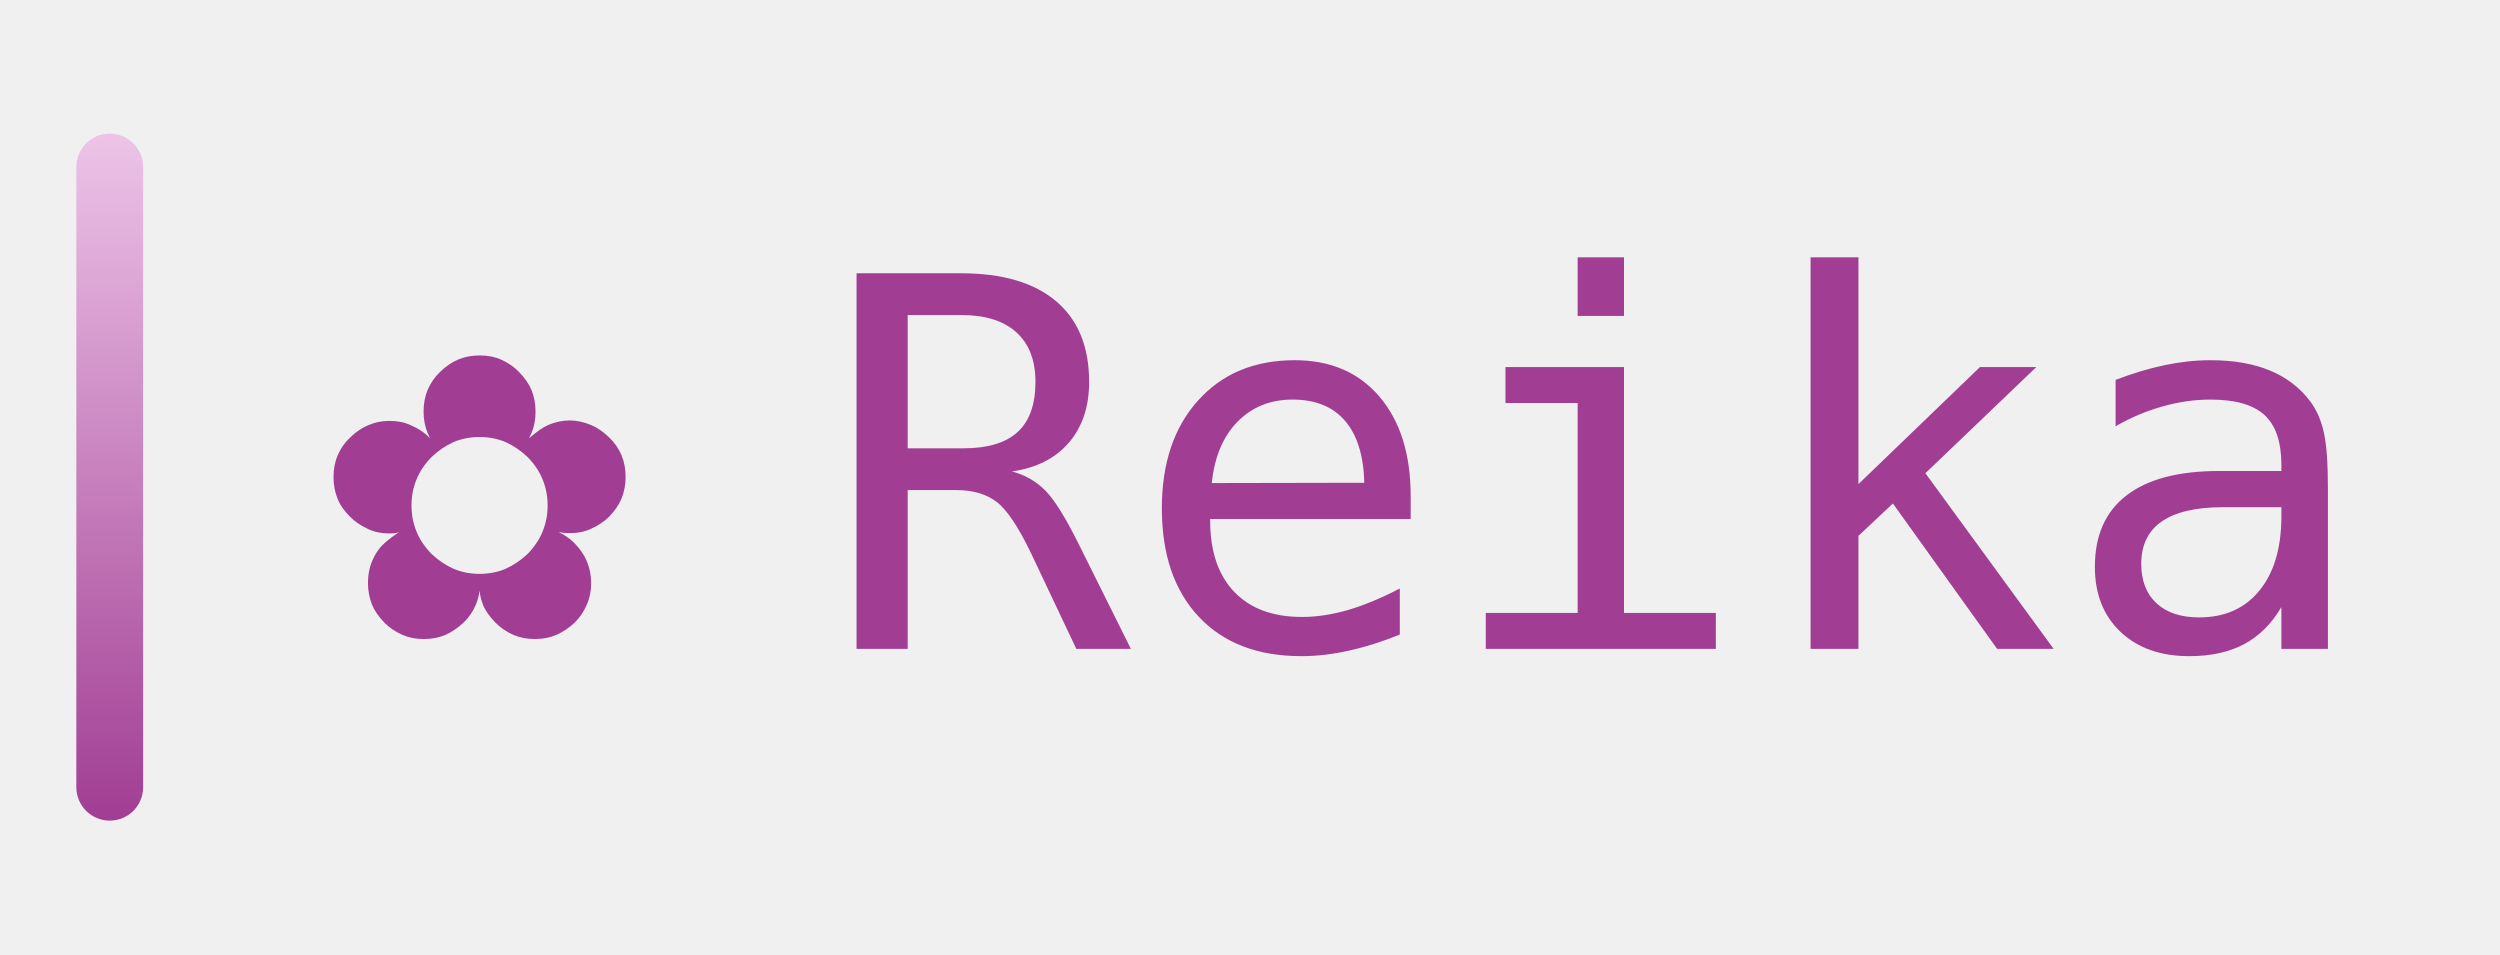
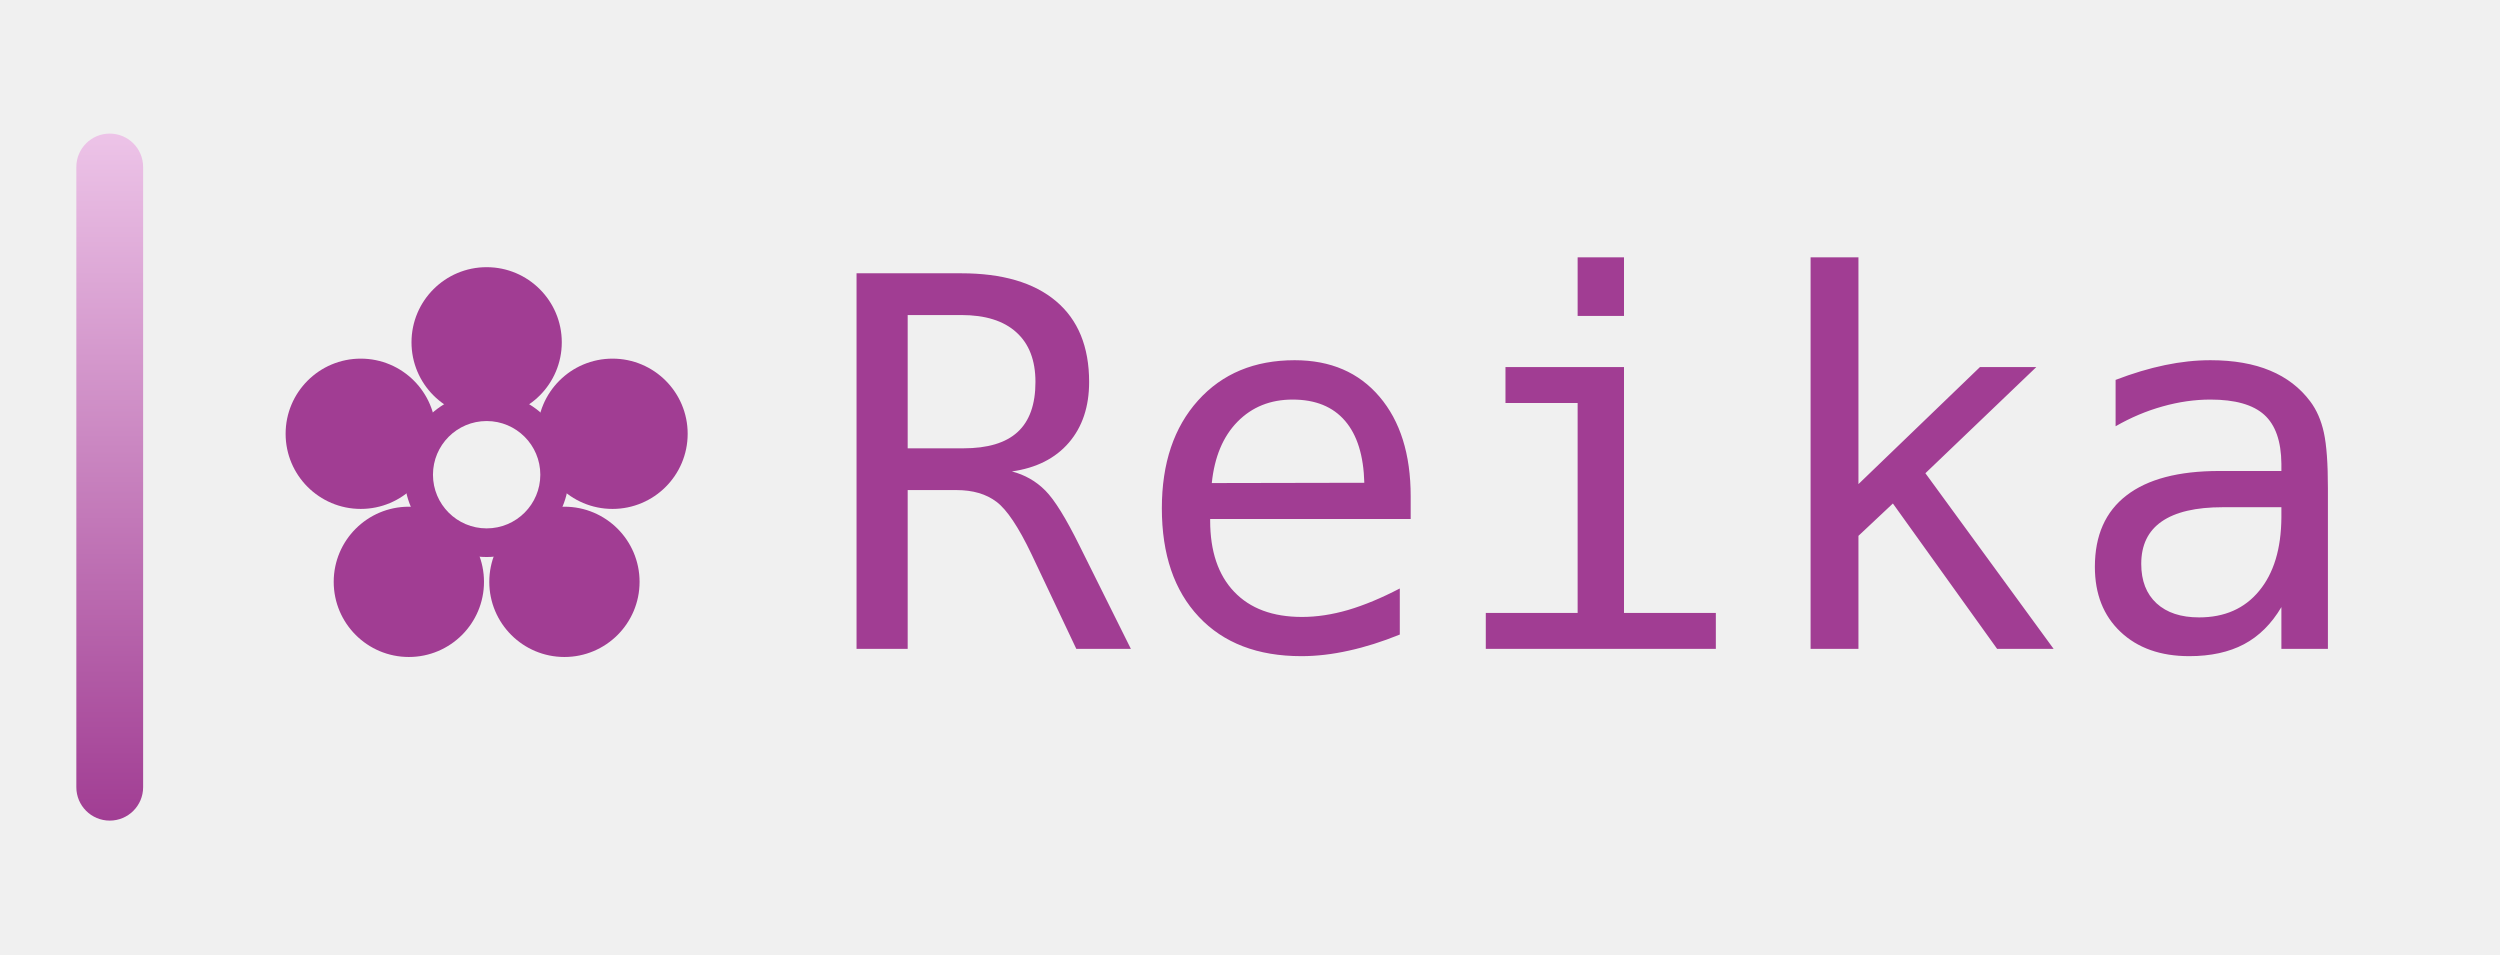
<svg xmlns="http://www.w3.org/2000/svg" width="262" height="100" viewBox="0 0 262 100" role="img" aria-labelledby="t">
  <defs>
    <linearGradient id="ramp" x1="0" y1="0" x2="0" y2="1">
      <stop offset="0" stop-color="#edc4e8" />
      <stop offset="1" stop-color="#a13d93" />
    </linearGradient>
  </defs>
  <rect x="8" y="14" width="7" height="72" rx="3.5" fill="url(#ramp)" />
-   <text x="34" y="67" fill="#a13d93" font-family="ui-monospace, SFMono-Regular, Menlo, Consolas, 'DejaVu Sans Mono', monospace" font-weight="500" font-size="54">✿</text>
+   <svg x="27" y="25" width="48" height="48" viewBox="0 0 64 64">
+     <mask id="petals">
+       <g fill="#fff">
+         <circle cx="32.00" cy="14.50" r="10.5" />
+         <circle cx="49.59" cy="27.28" r="10.5" />
+         <circle cx="42.87" cy="47.97" r="10.5" />
+         <circle cx="21.13" cy="47.97" r="10.5" />
+         <circle cx="14.41" cy="27.28" r="10.5" />
+         <circle cx="32" cy="33" r="11.5" />
+       </g>
+       <circle cx="32" cy="33" r="7.5" fill="#000" />
+     </mask>
+     <rect width="64" height="64" fill="#a13d93" mask="url(#petals)" />
+   </svg>
  <text x="86" y="68" fill="#a13d93" font-family="ui-monospace, SFMono-Regular, Menlo, Consolas, 'DejaVu Sans Mono', monospace" font-weight="500" font-size="54">Reika</text>
</svg>
